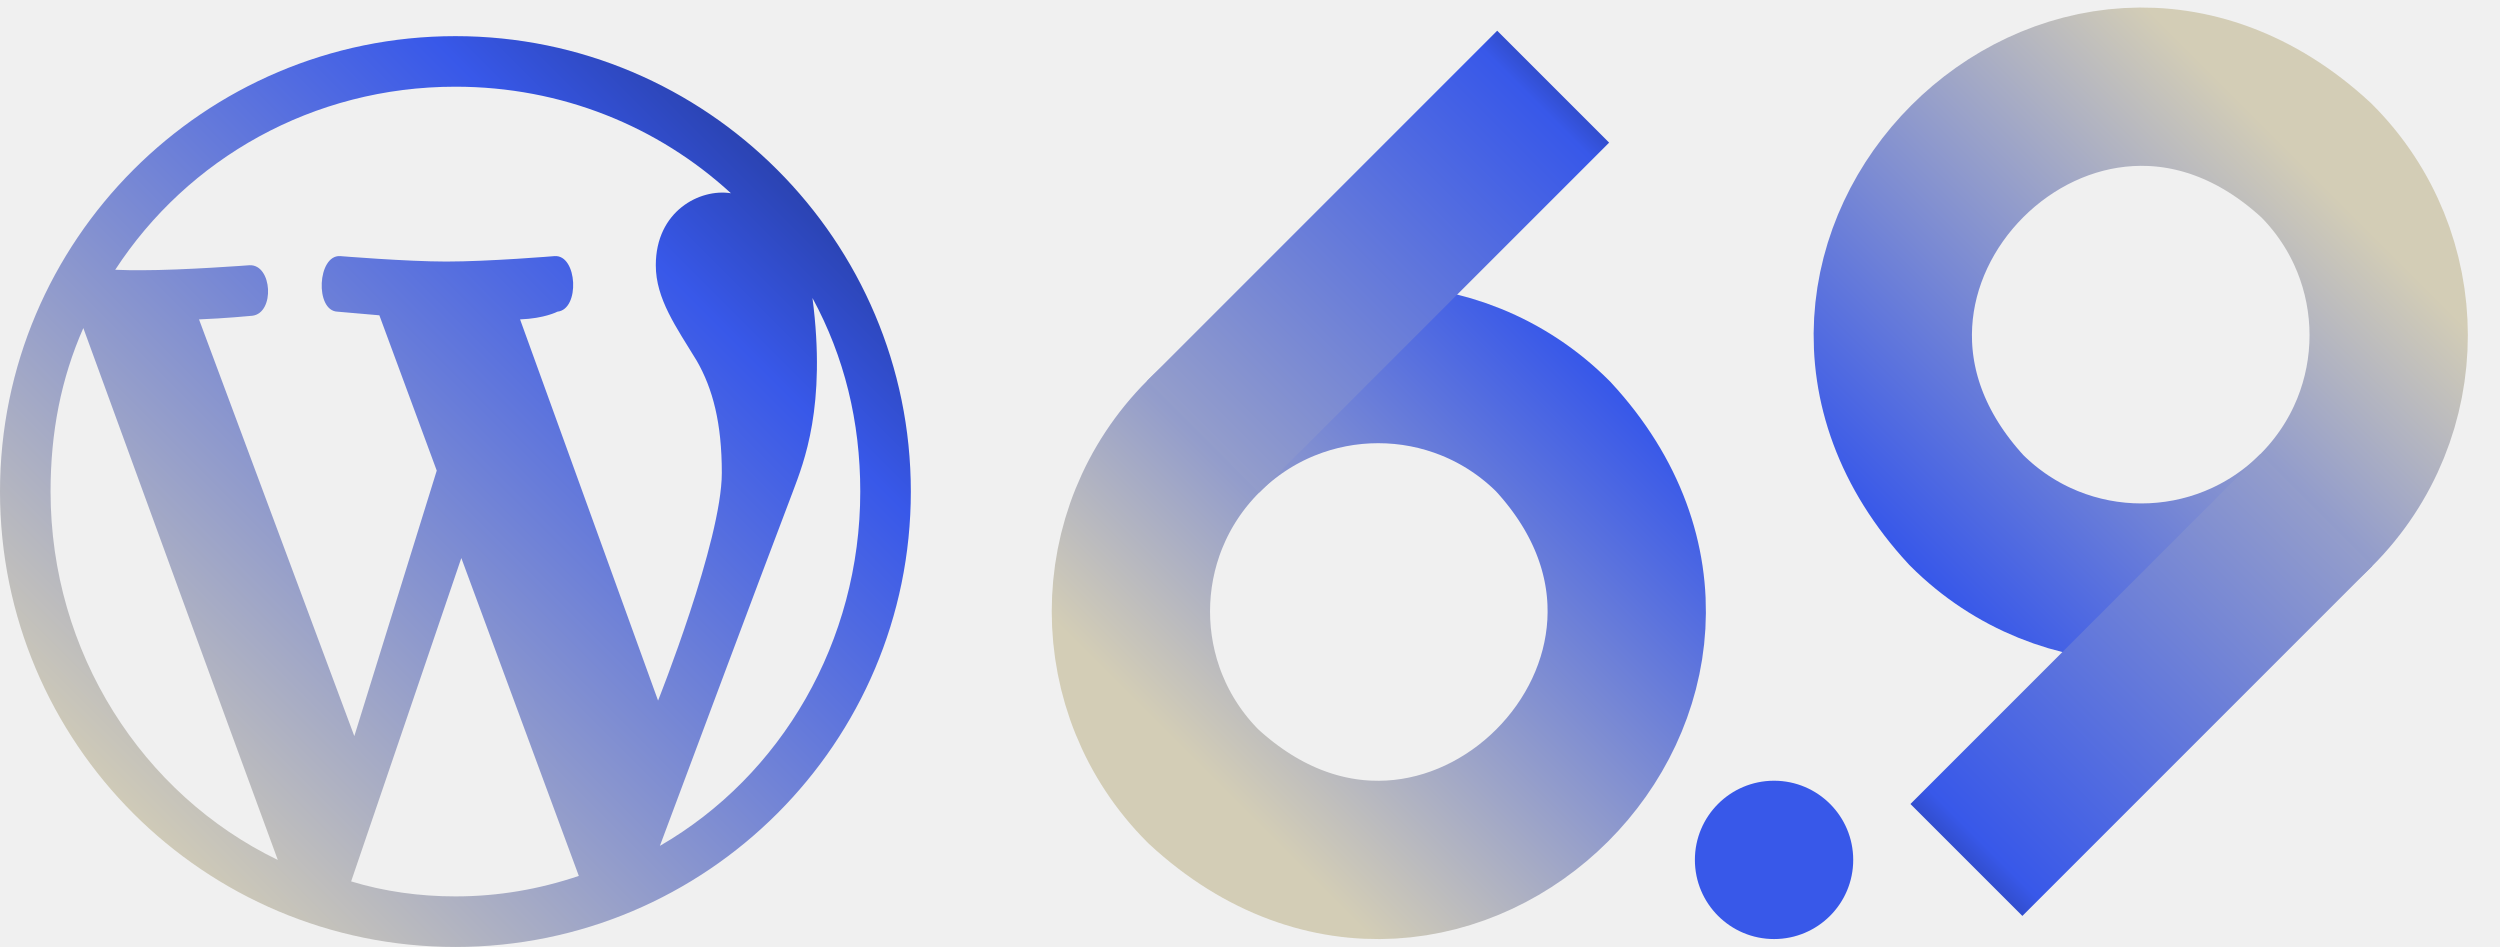
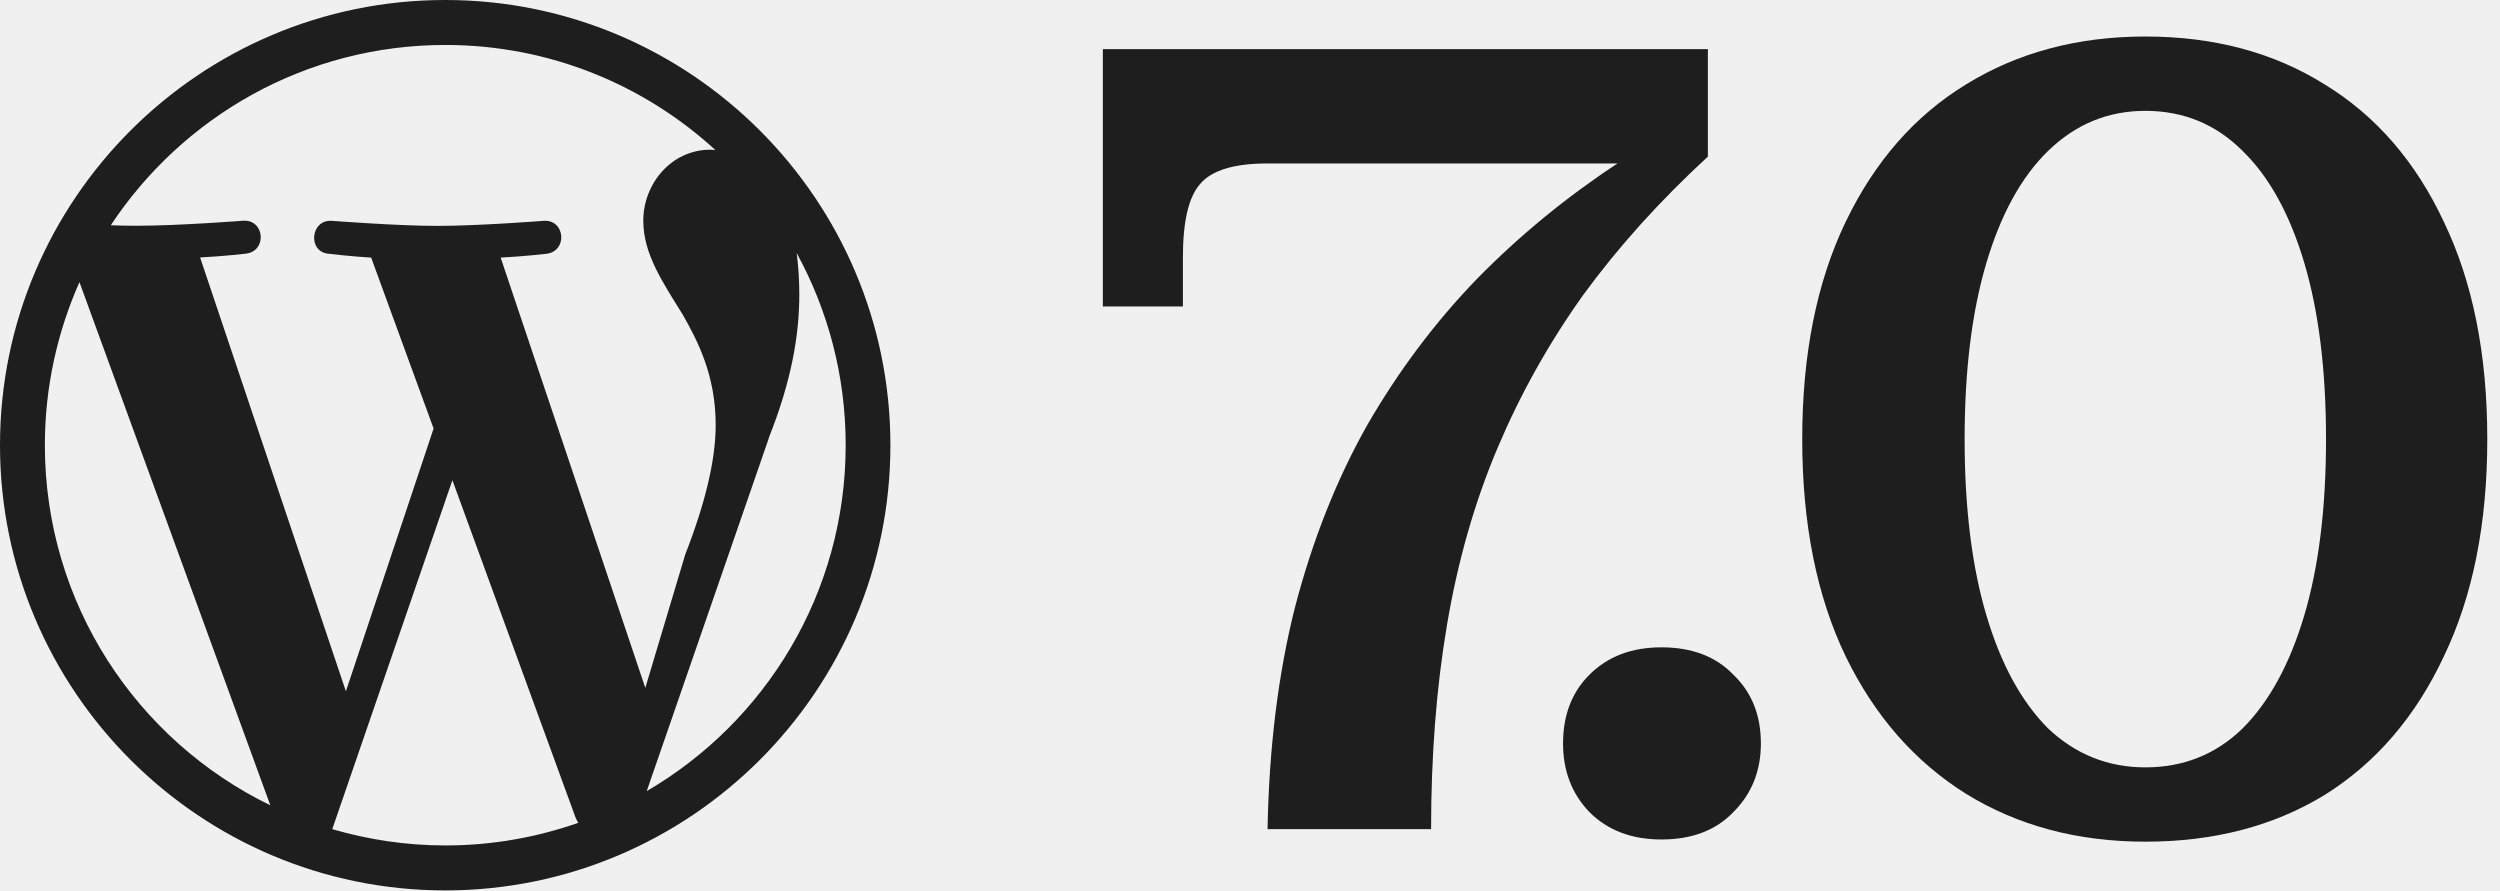
- <svg xmlns="http://www.w3.org/2000/svg" width="66" height="25" viewBox="0 0 66 25" fill="none">
-   <g clip-path="url(#clip0_6958_40772)">
-     <path d="M31.767 11.524C34.318 8.973 38.452 8.973 41.003 11.524C46.885 17.892 38.133 26.64 31.767 20.759C29.218 18.209 29.218 14.074 31.767 11.524Z" stroke="url(#paint0_linear_6958_40772)" stroke-width="4.179" stroke-miterlimit="10" />
-     <path d="M31.768 11.524L41.003 2.288" stroke="url(#paint1_linear_6958_40772)" stroke-width="4.179" stroke-miterlimit="10" />
-     <path d="M61.149 13.467C58.598 16.018 54.464 16.018 51.913 13.467C46.031 7.099 54.783 -1.649 61.149 4.232C63.699 6.782 63.699 10.917 61.149 13.467Z" stroke="url(#paint2_linear_6958_40772)" stroke-width="4.179" stroke-miterlimit="10" />
-     <path d="M61.148 13.468L51.913 22.703" stroke="url(#paint3_linear_6958_40772)" stroke-width="4.179" stroke-miterlimit="10" />
-     <circle cx="46.835" cy="22.701" r="2.09" fill="#3858E9" />
-   </g>
-   <path d="M24.046 12.977C24.046 6.352 18.648 0.954 12.023 0.954C5.386 0.954 0 6.352 0 12.977C0 19.614 5.386 25 12.023 25C18.648 25 24.046 19.614 24.046 12.977ZM9.354 19.433L5.254 8.432C5.915 8.408 6.661 8.336 6.661 8.336C7.262 8.264 7.19 6.978 6.589 7.002C6.589 7.002 4.845 7.134 3.739 7.134C3.523 7.134 3.294 7.134 3.042 7.122C4.953 4.188 8.26 2.289 12.023 2.289C14.824 2.289 17.373 3.335 19.297 5.102C18.479 4.97 17.313 5.571 17.313 7.002C17.313 7.891 17.854 8.637 18.395 9.526C18.816 10.26 19.056 11.162 19.056 12.484C19.056 14.275 17.373 18.495 17.373 18.495L13.73 8.432C14.379 8.408 14.716 8.228 14.716 8.228C15.317 8.168 15.245 6.725 14.644 6.761C14.644 6.761 12.913 6.905 11.782 6.905C10.736 6.905 8.981 6.761 8.981 6.761C8.38 6.725 8.308 8.204 8.909 8.228L10.015 8.324L11.53 12.424L9.354 19.433ZM20.932 12.977C21.22 12.208 21.822 10.729 21.449 7.867C22.291 9.418 22.711 11.126 22.711 12.977C22.711 16.933 20.631 20.479 17.421 22.331C18.587 19.217 19.754 16.079 20.932 12.977ZM7.334 22.703C3.751 20.972 1.335 17.221 1.335 12.977C1.335 11.414 1.611 9.995 2.2 8.661C3.907 13.338 5.615 18.027 7.334 22.703ZM12.179 14.732L15.281 23.124C14.247 23.473 13.165 23.665 12.023 23.665C11.073 23.665 10.135 23.533 9.27 23.269C10.243 20.407 11.217 17.57 12.179 14.732Z" fill="url(#paint4_linear_6958_40772)" />
-   <defs>
-     <linearGradient id="paint0_linear_6958_40772" x1="25.062" y1="17.408" x2="43.998" y2="-1.527" gradientUnits="userSpaceOnUse">
-       <stop offset="0.1" stop-color="#D3CDB6" />
-       <stop offset="0.65" stop-color="#3858E9" />
-       <stop offset="1" />
-     </linearGradient>
-     <linearGradient id="paint1_linear_6958_40772" x1="41.998" y1="-3.325" x2="23.299" y2="15.375" gradientUnits="userSpaceOnUse">
-       <stop />
-       <stop offset="0.2" stop-color="#3858E9" />
-       <stop offset="1" stop-color="#D3CDB6" />
-     </linearGradient>
-     <linearGradient id="paint2_linear_6958_40772" x1="67.853" y1="7.583" x2="48.918" y2="26.518" gradientUnits="userSpaceOnUse">
-       <stop offset="0.1" stop-color="#D3CDB6" />
-       <stop offset="0.65" stop-color="#3858E9" />
-       <stop offset="1" />
-     </linearGradient>
-     <linearGradient id="paint3_linear_6958_40772" x1="50.918" y1="28.316" x2="69.617" y2="9.616" gradientUnits="userSpaceOnUse">
-       <stop />
-       <stop offset="0.2" stop-color="#3858E9" />
-       <stop offset="1" stop-color="#D3CDB6" />
-     </linearGradient>
-     <linearGradient id="paint4_linear_6958_40772" x1="31" y1="-3.295" x2="4.509" y2="23.197" gradientUnits="userSpaceOnUse">
-       <stop />
-       <stop offset="0.45" stop-color="#3858E9" />
-       <stop offset="1" stop-color="#D3CDB6" />
-     </linearGradient>
-     <clipPath id="clip0_6958_40772">
-       <rect width="37.595" height="25" fill="white" transform="translate(27.6724)" />
-     </clipPath>
-   </defs>
+ <svg xmlns="http://www.w3.org/2000/svg" width="73" height="26" viewBox="0 0 73 26" fill="none">
+   <path d="M62.644 24.577C60.662 24.577 58.915 24.11 57.401 23.175C55.909 22.239 54.74 20.904 53.894 19.167C53.048 17.408 52.625 15.293 52.625 12.822C52.625 10.351 53.048 8.235 53.894 6.477C54.74 4.718 55.909 3.382 57.401 2.469C58.915 1.534 60.662 1.066 62.644 1.066C64.648 1.066 66.395 1.534 67.887 2.469C69.379 3.382 70.536 4.718 71.36 6.477C72.206 8.235 72.629 10.351 72.629 12.822C72.629 15.293 72.206 17.408 71.36 19.167C70.536 20.926 69.379 22.273 67.887 23.208C66.395 24.121 64.648 24.577 62.644 24.577ZM62.644 22.407C63.757 22.407 64.703 22.028 65.483 21.271C66.262 20.492 66.863 19.39 67.286 17.965C67.709 16.54 67.92 14.826 67.92 12.822C67.92 10.818 67.709 9.104 67.286 7.679C66.863 6.254 66.262 5.163 65.483 4.406C64.703 3.627 63.757 3.237 62.644 3.237C61.553 3.237 60.607 3.627 59.805 4.406C59.026 5.163 58.425 6.254 58.002 7.679C57.579 9.104 57.367 10.818 57.367 12.822C57.367 14.826 57.579 16.54 58.002 17.965C58.425 19.39 59.026 20.492 59.805 21.271C60.607 22.028 61.553 22.407 62.644 22.407Z" fill="#1E1E1E" />
+   <path d="M48.513 24.513C47.644 24.513 46.943 24.246 46.409 23.711C45.897 23.177 45.641 22.509 45.641 21.708C45.641 20.884 45.897 20.216 46.409 19.704C46.943 19.169 47.644 18.902 48.513 18.902C49.403 18.902 50.105 19.169 50.617 19.704C51.151 20.216 51.418 20.884 51.418 21.708C51.418 22.509 51.151 23.177 50.617 23.711C50.105 24.246 49.403 24.513 48.513 24.513Z" fill="#1E1E1E" />
+   <path d="M37.012 24.21C37.057 21.827 37.324 19.668 37.814 17.731C38.326 15.772 39.027 14.002 39.918 12.421C40.83 10.84 41.899 9.415 43.124 8.146C44.37 6.877 45.74 5.753 47.231 4.773L49.87 4.573C48.467 5.864 47.254 7.211 46.229 8.614C45.228 10.016 44.393 11.508 43.725 13.089C43.057 14.669 42.567 16.384 42.255 18.232C41.944 20.057 41.788 22.05 41.788 24.21H37.012ZM32.203 8.948V4.773H37.012C36.032 4.773 35.376 4.974 35.042 5.374C34.708 5.753 34.541 6.465 34.541 7.512V8.948H32.203ZM32.203 4.773V1.434H49.87V4.573L47.231 4.773H32.203Z" fill="#1E1E1E" />
+   <path d="M0 13C0 20.168 5.832 26 13 26C20.168 26 26 20.168 26 13C26 5.832 20.171 0 13 0C5.829 0 0 5.832 0 13ZM7.898 23.517C3.995 21.621 1.31 17.626 1.31 12.996C1.31 11.303 1.675 9.695 2.32 8.238L7.894 23.517H7.898ZM13.004 24.687C11.856 24.687 10.75 24.517 9.702 24.211L13.21 14.022L16.803 23.864C16.825 23.923 16.855 23.975 16.888 24.026C15.671 24.451 14.365 24.687 13.007 24.687H13.004ZM22.451 12.779C23.115 11.111 23.34 9.779 23.34 8.592C23.34 8.164 23.311 7.762 23.263 7.389C24.174 9.053 24.694 10.964 24.694 12.996C24.694 17.309 22.359 21.072 18.884 23.101L22.455 12.779H22.451ZM20.894 4.383C20.843 4.379 20.795 4.371 20.747 4.371C19.596 4.371 18.784 5.371 18.784 6.445C18.784 7.407 19.338 8.223 19.935 9.186C20.378 9.964 20.898 10.964 20.898 12.41C20.898 13.413 20.603 14.671 20.009 16.191L18.843 20.087L14.619 7.522C15.324 7.485 15.955 7.411 15.955 7.411C16.582 7.337 16.508 6.411 15.881 6.448C15.881 6.448 13.989 6.596 12.764 6.596C11.613 6.596 9.684 6.448 9.684 6.448C9.053 6.411 8.979 7.374 9.61 7.411C9.61 7.411 10.207 7.485 10.838 7.522L12.661 12.513L10.1 20.186L5.843 7.518C6.552 7.481 7.179 7.407 7.179 7.407C7.806 7.334 7.732 6.408 7.105 6.445C7.105 6.445 5.213 6.592 3.988 6.592C3.77 6.592 3.508 6.589 3.235 6.577C5.331 3.409 8.92 1.313 13.004 1.313C16.047 1.313 18.817 2.479 20.894 4.386V4.383Z" fill="#1E1E1E" />
</svg>
